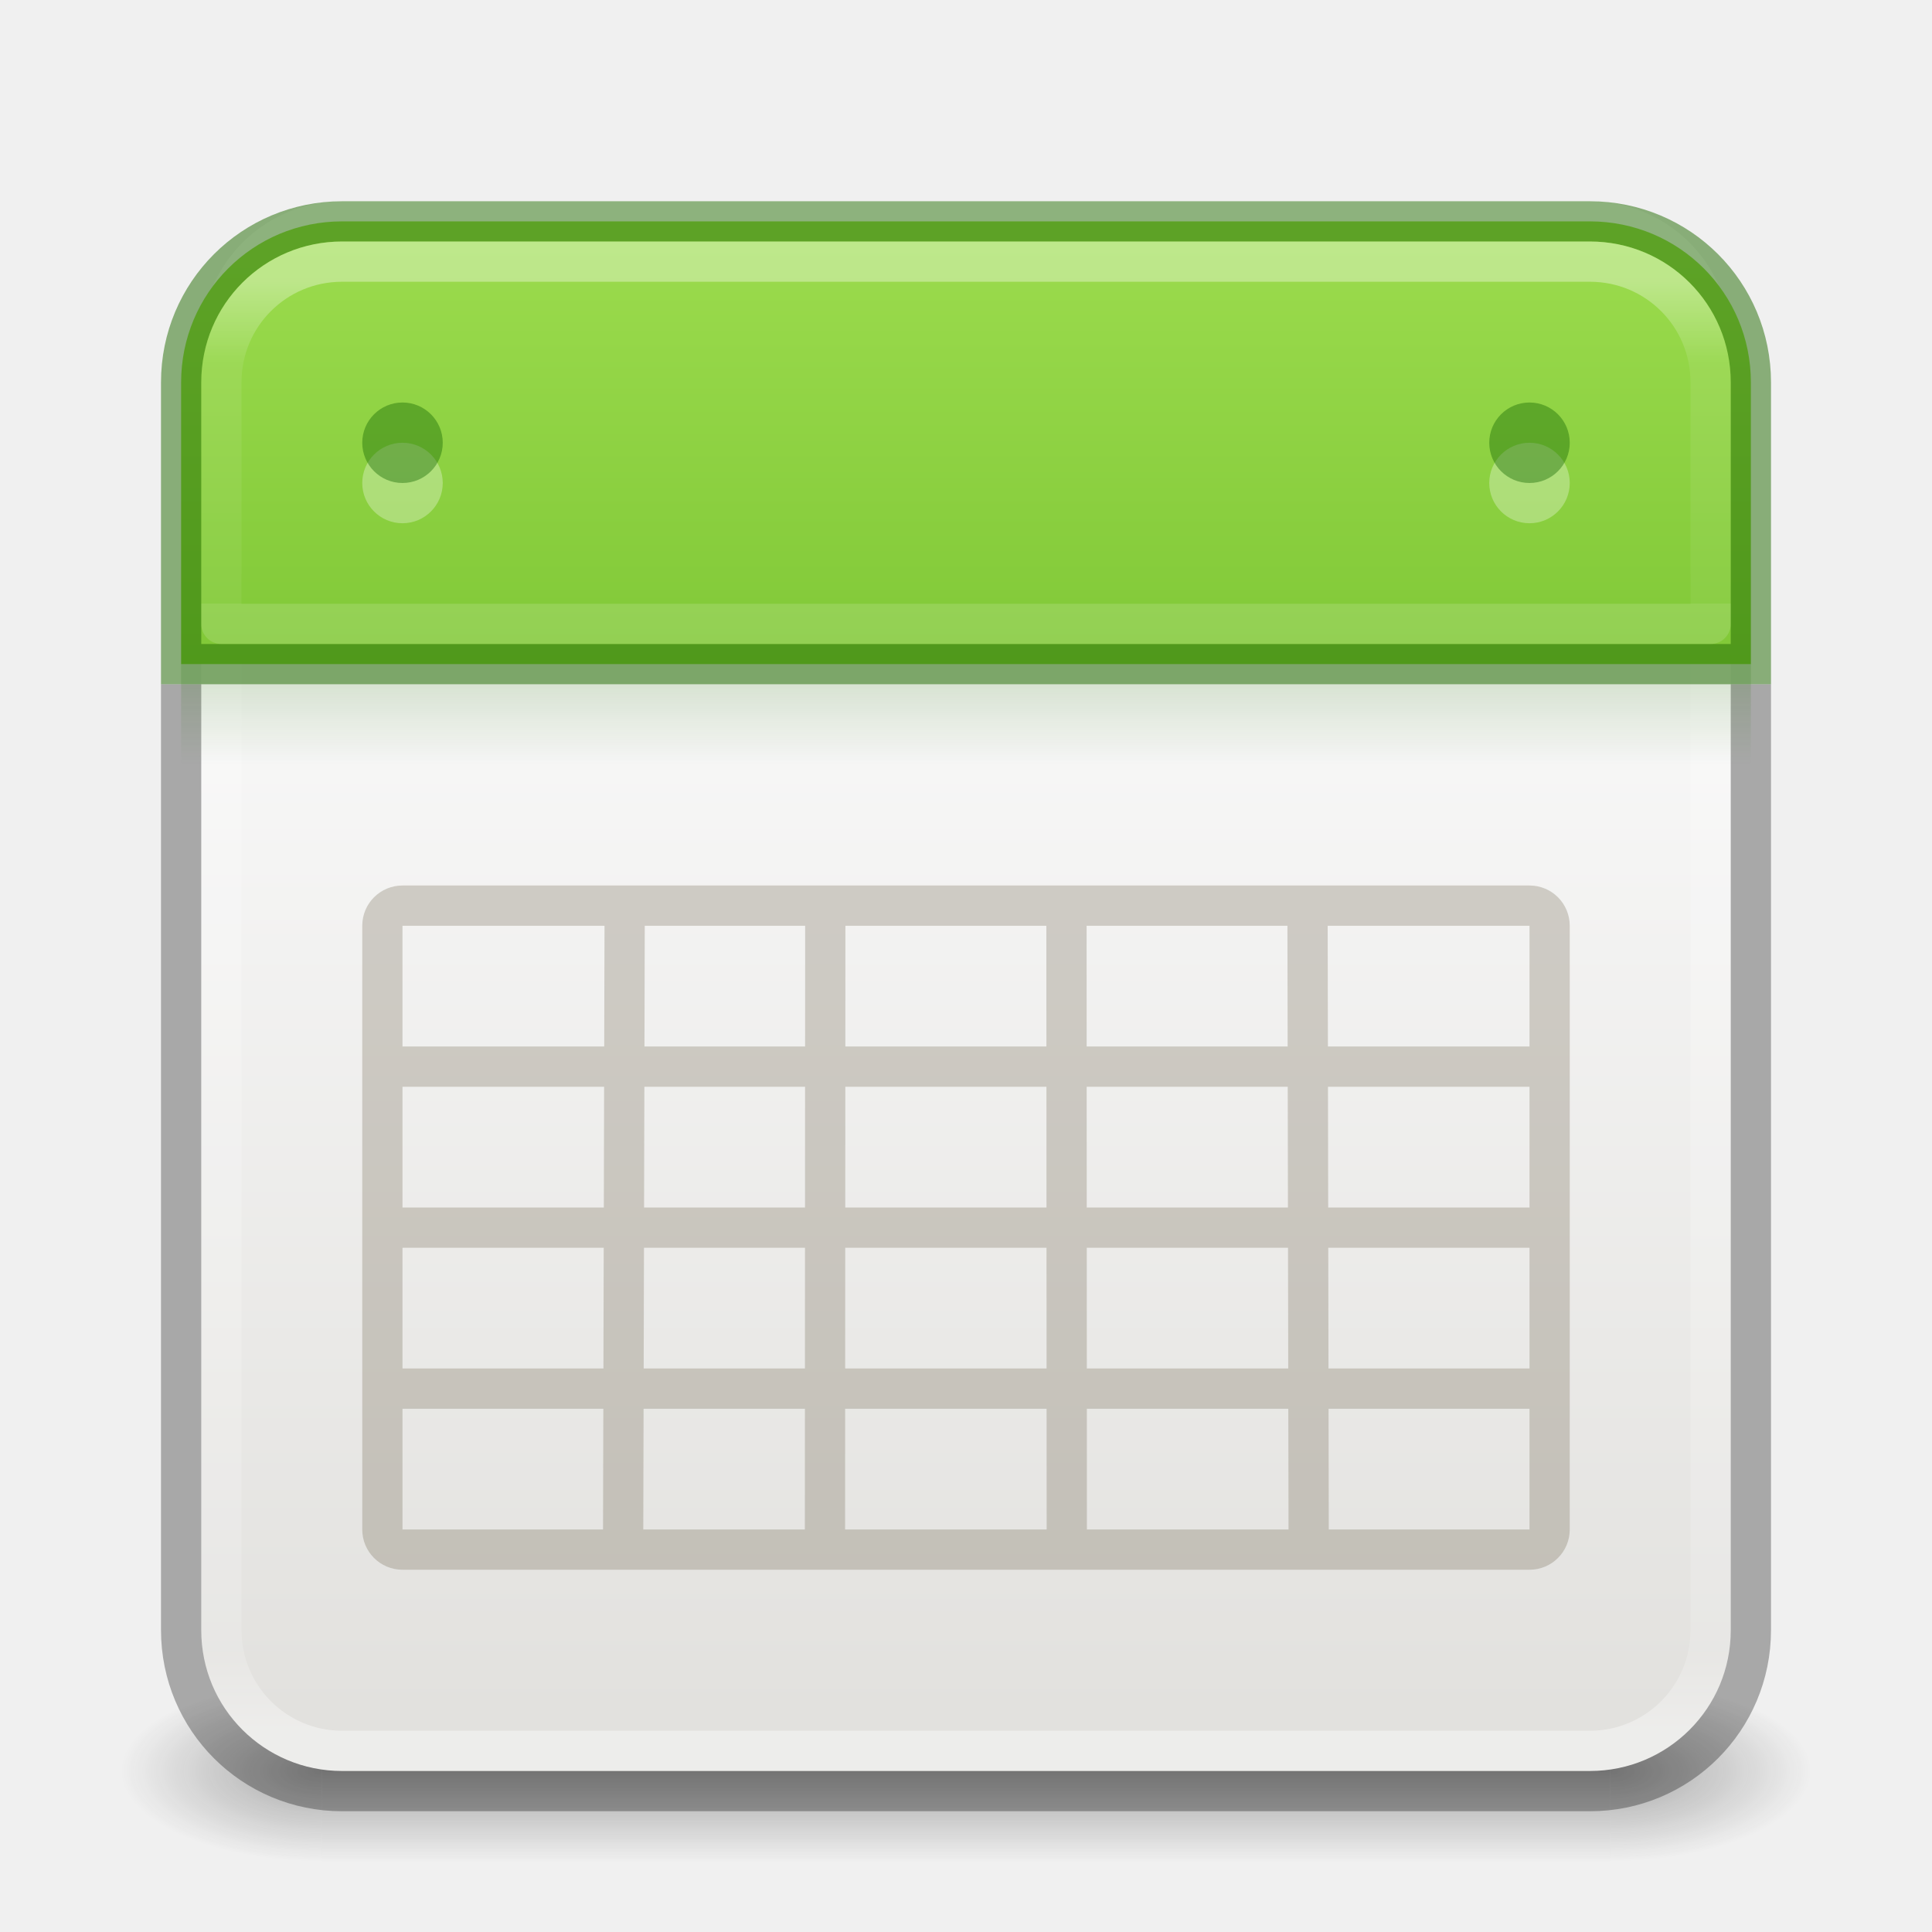
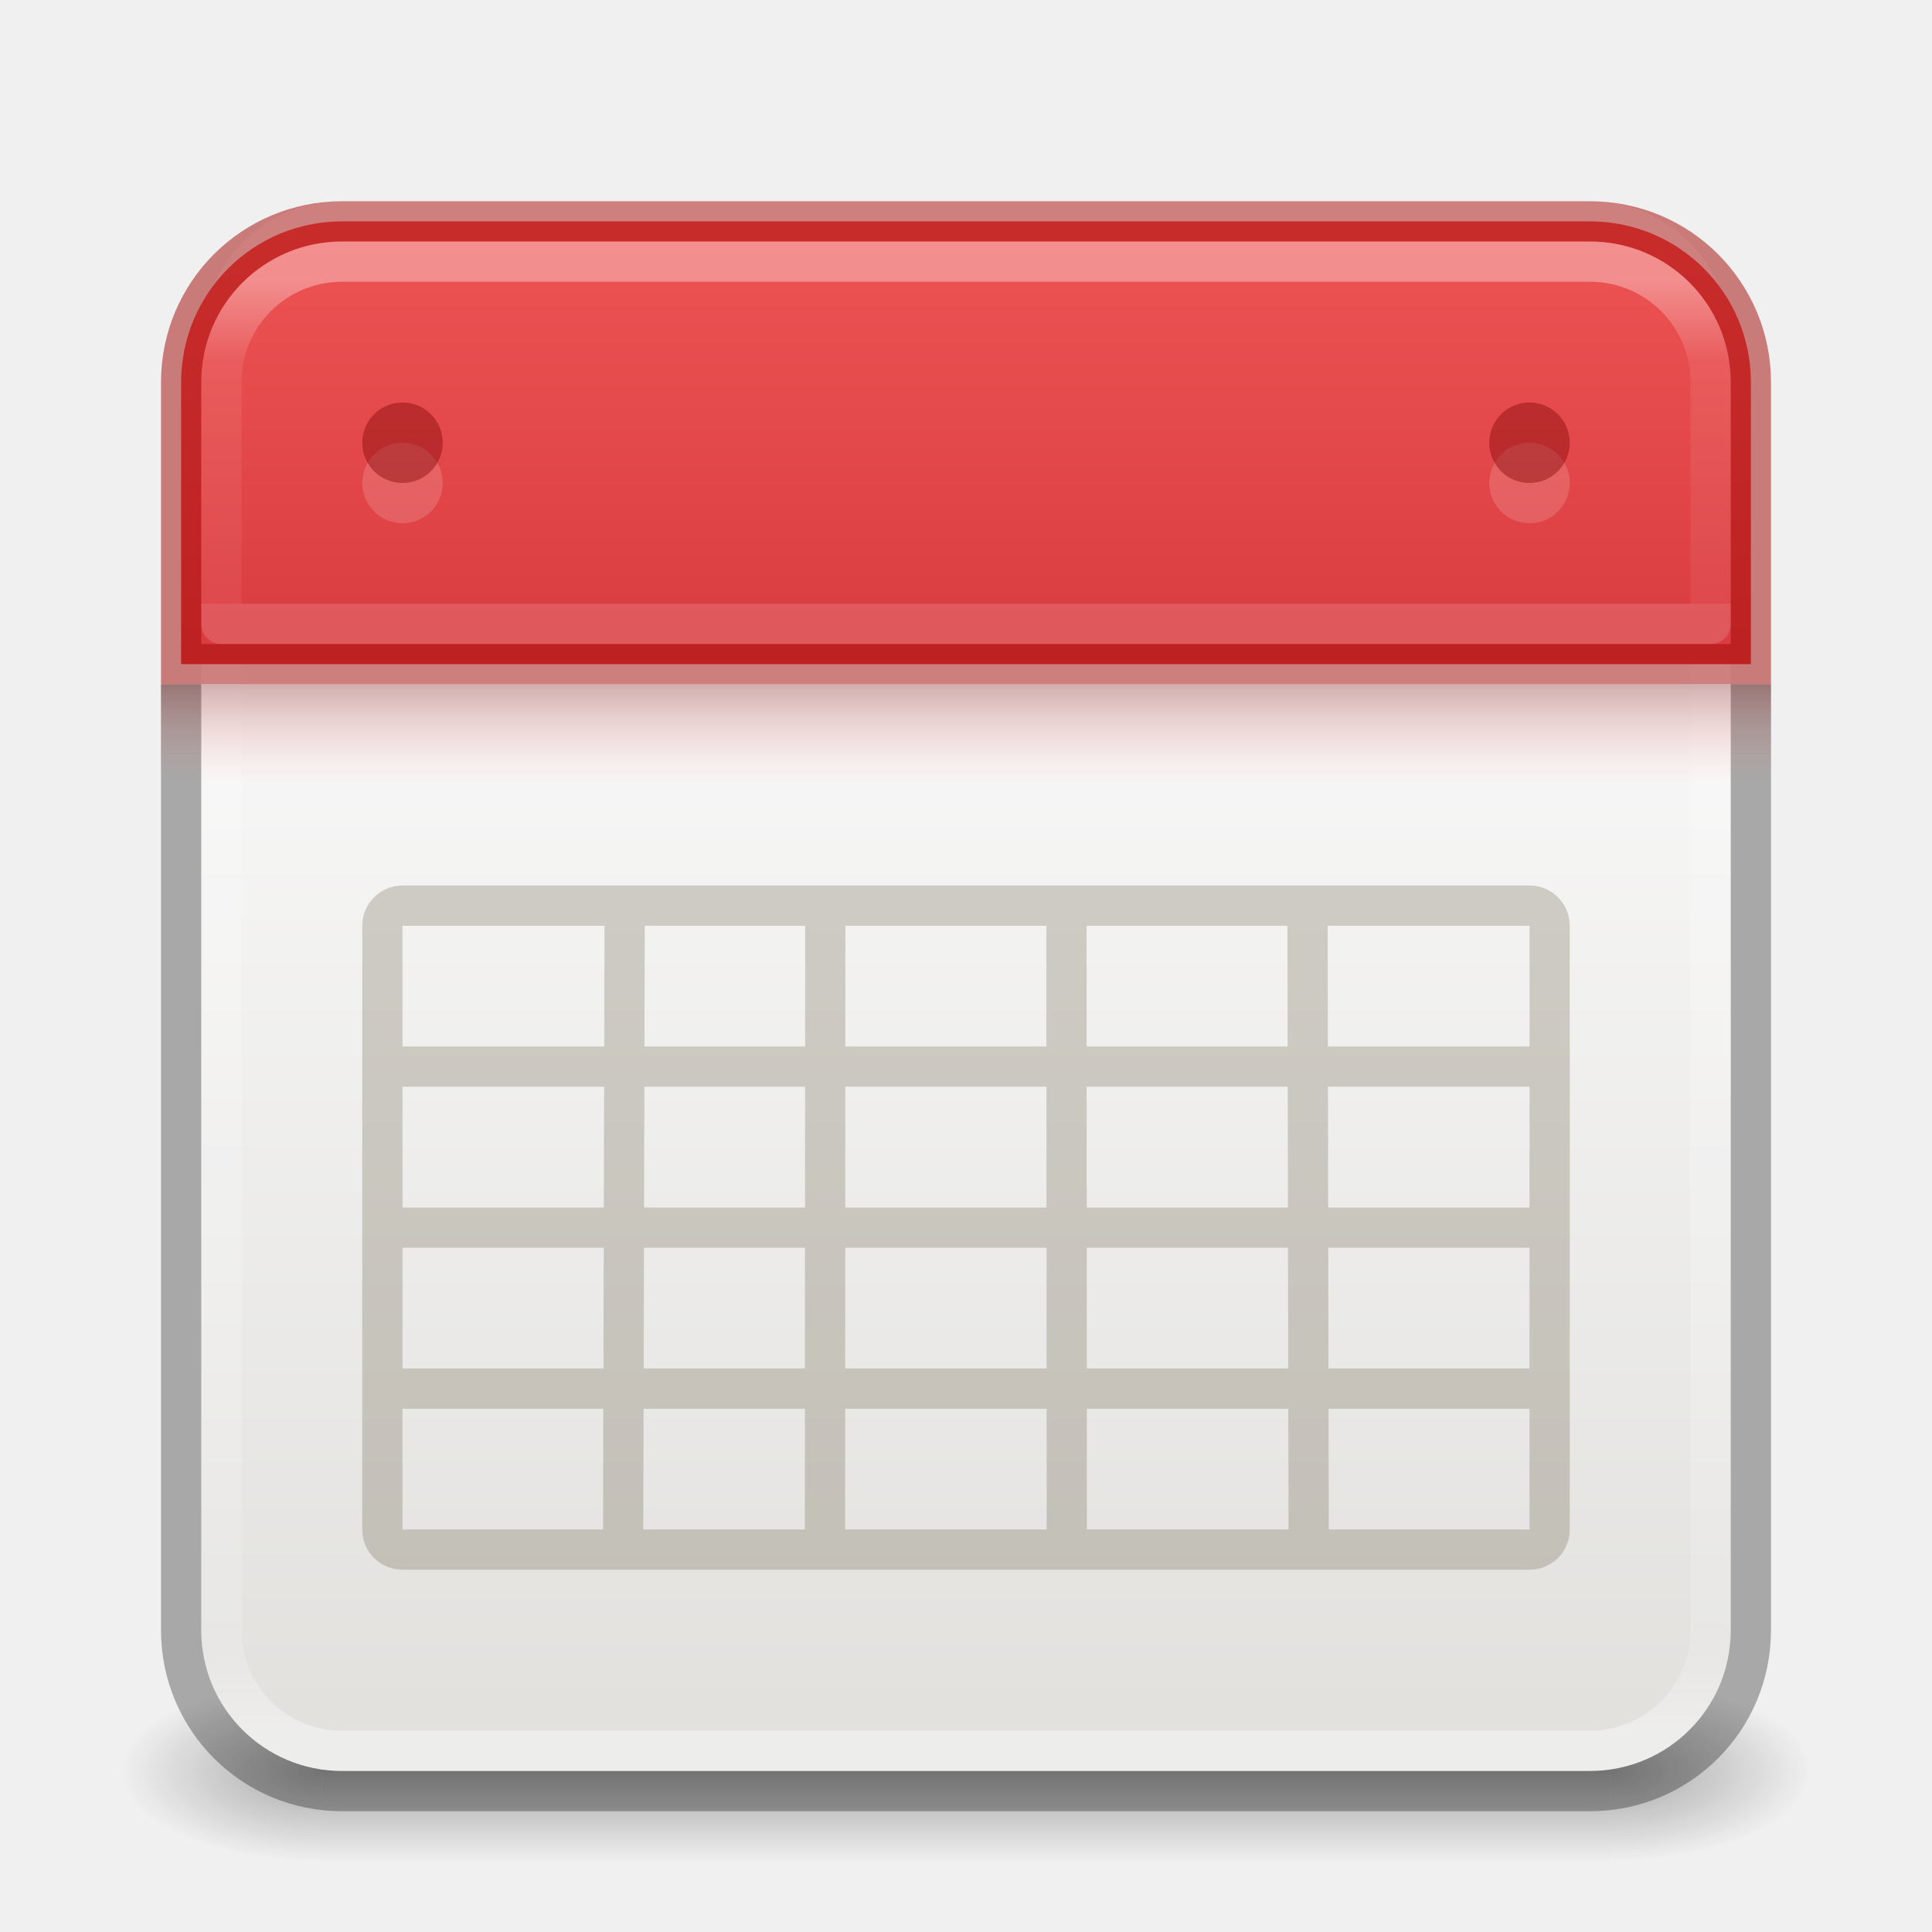
<svg xmlns="http://www.w3.org/2000/svg" xmlns:xlink="http://www.w3.org/1999/xlink" version="1.1" width="48" height="48" id="svg6649">
  <defs id="defs6651">
-     <linearGradient id="linearGradient1193">
-       <stop style="stop-color:#206b00;stop-opacity:1;" offset="0" id="stop1189" />
-       <stop style="stop-color:#206b00;stop-opacity:0;" offset="1" id="stop1191" />
-     </linearGradient>
    <linearGradient id="linearGradient1153">
      <stop id="stop1145" style="stop-color:#ffffff;stop-opacity:1" offset="0" />
      <stop id="stop1147" style="stop-color:#ffffff;stop-opacity:0.235" offset="0.25" />
      <stop id="stop1149" style="stop-color:#ffffff;stop-opacity:0.157" offset="1" />
      <stop id="stop1151" style="stop-color:#ffffff;stop-opacity:0.392" offset="1" />
    </linearGradient>
    <linearGradient id="linearGradient1201">
      <stop id="stop1193" style="stop-color:#ffffff;stop-opacity:1" offset="0" />
      <stop id="stop1195" style="stop-color:#ffffff;stop-opacity:0.235" offset="0.068" />
      <stop id="stop1197" style="stop-color:#ffffff;stop-opacity:0.157" offset="0.947" />
      <stop id="stop1199" style="stop-color:#ffffff;stop-opacity:0.392" offset="1" />
    </linearGradient>
    <linearGradient id="linearGradient3688-166-749">
      <stop id="stop2883" style="stop-color:#181818;stop-opacity:1" offset="0" />
      <stop id="stop2885" style="stop-color:#181818;stop-opacity:0" offset="1" />
    </linearGradient>
    <linearGradient id="linearGradient3702-501-757">
      <stop id="stop2895" style="stop-color:#181818;stop-opacity:0" offset="0" />
      <stop id="stop2897" style="stop-color:#181818;stop-opacity:1" offset="0.5" />
      <stop id="stop2899" style="stop-color:#181818;stop-opacity:0" offset="1" />
    </linearGradient>
-     <radialGradient cx="4.993" cy="43.5" r="2.5" fx="4.993" fy="43.5" id="radialGradient3013-6" xlink:href="#linearGradient3688-166-749" gradientUnits="userSpaceOnUse" gradientTransform="matrix(2.003784,0,0,0.8999999,29.98813,4.850003)" />
-     <radialGradient cx="4.993" cy="43.5" r="2.5" fx="4.993" fy="43.5" id="radialGradient3015-1" xlink:href="#linearGradient3688-166-749" gradientUnits="userSpaceOnUse" gradientTransform="matrix(2.003784,0,0,0.8999999,-18.01187,-83.15)" />
    <linearGradient x1="39" y1="6" x2="39" y2="41.945" id="linearGradient3058-5" xlink:href="#linearGradient1201" gradientUnits="userSpaceOnUse" gradientTransform="translate(4e-6,1.000006)" />
    <linearGradient xlink:href="#linearGradient3702-501-757" id="linearGradient1191" gradientUnits="userSpaceOnUse" x1="25.058" y1="47.028" x2="25.058" y2="39.999" gradientTransform="matrix(1.142857,0,0,0.6428571,-3.428569,16.03572)" />
    <linearGradient x1="25.132" y1="15.5" x2="25.132" y2="48.396" id="linearGradient4046-7" xlink:href="#linearGradient4658-9" gradientUnits="userSpaceOnUse" gradientTransform="matrix(0.8686799,0,0,0.8548797,3.15167,1.166543)" />
    <linearGradient id="linearGradient4658-9">
      <stop id="stop4660-7" style="stop-color:#fafafa;stop-opacity:1" offset="0" />
      <stop id="stop4662-3" style="stop-color:#e2e1de;stop-opacity:1" offset="1" />
    </linearGradient>
-     <linearGradient xlink:href="#linearGradient1046" id="linearGradient856-2-5" x1="23.528" y1="6.083" x2="23.528" y2="25.967" gradientUnits="userSpaceOnUse" />
-     <linearGradient id="linearGradient1046">
-       <stop id="stop1042" offset="0" style="stop-color:#9bdb4d;stop-opacity:1" />
-       <stop id="stop1044" offset="1" style="stop-color:#68b723;stop-opacity:1" />
+     <linearGradient xlink:href="#linearGradient1" id="linearGradient856-2-5" x1="23.528" y1="6.083" x2="23.528" y2="25.967" gradientUnits="userSpaceOnUse" />
+     <linearGradient x1="39" y1="6" x2="39" y2="14" id="linearGradient3058-5-1" xlink:href="#linearGradient1153" gradientUnits="userSpaceOnUse" gradientTransform="translate(4e-6,1.000006)" />
+     <linearGradient id="linearGradient3510-9-7">
+       <stop id="stop3512-9-6" style="stop-color:#7a0000;stop-opacity:1" offset="0" />
+       <stop id="stop3514-9-1" style="stop-color:#ff8c82;stop-opacity:0;" offset="1" />
    </linearGradient>
-     <linearGradient x1="39" y1="6" x2="39" y2="14" id="linearGradient3058-5-1" xlink:href="#linearGradient1153" gradientUnits="userSpaceOnUse" gradientTransform="translate(4e-6,1.000006)" />
-     <linearGradient xlink:href="#linearGradient1193" id="linearGradient1195" x1="24" y1="15" x2="24" y2="17" gradientUnits="userSpaceOnUse" gradientTransform="matrix(1.012987,0,0,1,-0.05844156,2)" />
+     <linearGradient id="linearGradient1">
+       <stop style="stop-color:#ed5353;stop-opacity:1" offset="0" id="stop3" />
+       <stop style="stop-color:#c6262e;stop-opacity:1" offset="1" id="stop4" />
+     </linearGradient>
+     <radialGradient cx="4.993" cy="43.5" r="2.5" fx="4.993" fy="43.5" id="radialGradient3013-6-6" xlink:href="#linearGradient3688-166-749" gradientUnits="userSpaceOnUse" gradientTransform="matrix(2.003784,0,0,0.8999999,29.98813,4.850003)" />
+     <radialGradient cx="4.993" cy="43.5" r="2.5" fx="4.993" fy="43.5" id="radialGradient3015-1-9" xlink:href="#linearGradient3688-166-749" gradientUnits="userSpaceOnUse" gradientTransform="matrix(2.003784,0,0,0.8999999,-18.01187,-83.15)" />
+     <linearGradient xlink:href="#linearGradient3510-9-7" id="linearGradient1195-4" x1="24" y1="14.5" x2="24" y2="17" gradientUnits="userSpaceOnUse" gradientTransform="matrix(1.038961,0,0,1,-0.6753247,2.5)" />
  </defs>
-   <rect style="opacity:0.35;fill:url(#radialGradient3013-6);fill-opacity:1;stroke:none;stroke-width:0.863" id="rect2801-3-7" y="41.75" x="40" height="4.5" width="5" />
-   <rect style="opacity:0.35;fill:url(#radialGradient3015-1);fill-opacity:1;stroke:none;stroke-width:0.863" id="rect3696-6-3" transform="scale(-1)" y="-46.25" x="-8" height="4.5" width="5" />
+   <rect style="opacity:0.35;fill:url(#radialGradient3013-6-6);fill-opacity:1;stroke:none;stroke-width:0.863" id="rect2801-3-7" y="41.75" x="40" height="4.5" width="5" />
+   <rect style="opacity:0.35;fill:url(#radialGradient3015-1-9);fill-opacity:1;stroke:none;stroke-width:0.863" id="rect3696-6-3" transform="scale(-1)" y="-46.25" x="-8" height="4.5" width="5" />
  <rect style="opacity:0.35;fill:url(#linearGradient1191);fill-opacity:1;stroke:none;stroke-width:0.863" id="rect3700-4-6" y="41.75" x="8" height="4.5" width="32" />
-   <rect style="color:#000000;font-variation-settings:normal;display:inline;overflow:visible;visibility:visible;opacity:1;vector-effect:none;fill:url(#linearGradient4046-7);fill-opacity:1;fill-rule:nonzero;stroke:none;stroke-width:1;stroke-linecap:butt;stroke-linejoin:miter;stroke-miterlimit:4;stroke-dasharray:none;stroke-dashoffset:0;stroke-opacity:1;marker:none;enable-background:accumulate;stop-color:#000000;stop-opacity:1" id="rect5505-21-1" y="5" x="5" ry="3.5" rx="3.5" height="39" width="38" />
-   <rect style="opacity:1;fill:none;stroke:url(#linearGradient3058-5);stroke-width:1;stroke-linecap:round;stroke-linejoin:round;stroke-miterlimit:4;stroke-dasharray:none;stroke-dashoffset:0;stroke-opacity:1" id="rect6741-2" y="6.5" x="5.5" ry="3" rx="3" height="37" width="37" />
-   <path id="rect5505-21-1-8" style="color:#000000;font-variation-settings:normal;display:inline;overflow:visible;visibility:visible;opacity:0.3;vector-effect:none;fill:none;fill-opacity:1;fill-rule:nonzero;stroke:#000000;stroke-width:1;stroke-linecap:butt;stroke-linejoin:miter;stroke-miterlimit:4;stroke-dasharray:none;stroke-dashoffset:0;stroke-opacity:1;marker:none;enable-background:accumulate;stop-color:#000000;stop-opacity:1" d="m 4.5,17 v 23.5 c 0,2.216 1.784,4 4,4 h 31 c 2.216,0 4,-1.784 4,-4 V 17" />
-   <rect style="font-variation-settings:normal;opacity:0.15;vector-effect:none;fill:url(#linearGradient1195);fill-opacity:1;stroke:none;stroke-width:1;stroke-linecap:butt;stroke-linejoin:miter;stroke-miterlimit:4;stroke-dasharray:none;stroke-dashoffset:0;stroke-opacity:1;marker:none;stop-color:#000000;stop-opacity:1" id="rect1187" width="39" height="2.5" x="4.5" y="16.5" rx="0" ry="0" />
-   <path id="rect5505-21-1-9" style="color:#000000;display:inline;overflow:visible;visibility:visible;opacity:1;fill:url(#linearGradient856-2-5);fill-opacity:1;fill-rule:nonzero;stroke:#206b00;stroke-width:1;stroke-opacity:0.502;marker:none;enable-background:accumulate" d="m 8.5,5.5 c -2.216,0 -4,1.784 -4,4 v 7 h 39 v -7 c 0,-2.216 -1.784,-4 -4,-4 z" />
+   <rect style="color:#000000;font-variation-settings:normal;display:inline;overflow:visible;visibility:visible;vector-effect:none;fill:url(#linearGradient4046-7);fill-opacity:1;fill-rule:nonzero;stroke:none;stroke-width:1;stroke-linecap:butt;stroke-linejoin:miter;stroke-miterlimit:4;stroke-dasharray:none;stroke-dashoffset:0;stroke-opacity:1;marker:none;enable-background:accumulate;stop-color:#000000" id="rect5505-21-1" y="5" x="5" ry="3.5" rx="3.5" height="39" width="38" />
+   <rect style="fill:none;stroke:url(#linearGradient3058-5);stroke-width:1;stroke-linecap:round;stroke-linejoin:round;stroke-miterlimit:4;stroke-dasharray:none;stroke-dashoffset:0;stroke-opacity:1" id="rect6741-2" y="6.5" x="5.5" ry="3" rx="3" height="37" width="37" />
+   <path id="rect5505-21-1-8" style="color:#000000;font-variation-settings:normal;display:inline;overflow:visible;visibility:visible;opacity:0.3;vector-effect:none;fill:none;fill-opacity:1;fill-rule:nonzero;stroke:#000000;stroke-width:1;stroke-linecap:butt;stroke-linejoin:miter;stroke-miterlimit:4;stroke-dasharray:none;stroke-dashoffset:0;stroke-opacity:1;marker:none;enable-background:accumulate;stop-color:#000000" d="m 4.5,17 v 23.5 c 0,2.216 1.784,4 4,4 h 31 c 2.216,0 4,-1.784 4,-4 V 17" />
+   <rect style="font-variation-settings:normal;opacity:0.3;vector-effect:none;fill:url(#linearGradient1195-4);fill-opacity:1;stroke:none;stroke-width:1;stroke-linecap:butt;stroke-linejoin:miter;stroke-miterlimit:4;stroke-dasharray:none;stroke-dashoffset:0;stroke-opacity:1;marker:none;stop-color:#000000" id="rect1187" width="40" height="2.5" x="4" y="17" rx="0" ry="0" />
+   <path id="rect5505-21-1-9" style="color:#000000;display:inline;overflow:visible;visibility:visible;fill:url(#linearGradient856-2-5);fill-opacity:1;fill-rule:nonzero;stroke:#a10705;stroke-width:1;stroke-opacity:0.502;marker:none;enable-background:accumulate" d="m 8.5,5.5 c -2.216,0 -4,1.784 -4,4 v 7 h 39 v -7 c 0,-2.216 -1.784,-4 -4,-4 z" />
  <path id="rect6741-2-3" style="opacity:0.35;fill:none;stroke:url(#linearGradient3058-5-1);stroke-width:1;stroke-linecap:round;stroke-linejoin:round;stroke-miterlimit:4;stroke-dasharray:none;stroke-dashoffset:0;stroke-opacity:1" d="m 8.5,6.5 c -1.662,0 -3,1.338 -3,3 v 6 h 37 v -6 c 0,-1.662 -1.338,-3 -3,-3 z" />
-   <path d="M 39,12 A 1,1 0 1 1 37,12 a 1,1 0 1 1 2,0 z" id="path4682-6-3" style="color:#000000;display:inline;overflow:visible;visibility:visible;opacity:0.3;fill:#ffffff;fill-opacity:1;fill-rule:nonzero;stroke:none;stroke-width:1;marker:none;enable-background:accumulate" />
-   <path d="m 39,11 a 1,1 0 1 1 -2,0 1,1 0 1 1 2,0 z" id="path4682-6-1-5" style="color:#000000;display:inline;overflow:visible;visibility:visible;opacity:0.4;fill:#126400;fill-opacity:1;fill-rule:nonzero;stroke:none;stroke-width:1;marker:none;enable-background:accumulate" />
-   <path d="M 11,12 A 1,1 0 1 1 9,12 a 1,1 0 1 1 2,0 z" id="path4682-6-3-8" style="color:#000000;display:inline;overflow:visible;visibility:visible;opacity:0.3;fill:#ffffff;fill-opacity:1;fill-rule:nonzero;stroke:none;stroke-width:1;marker:none;enable-background:accumulate" />
-   <path d="m 11,11 a 1,1 0 1 1 -2,0 1,1 0 1 1 2,0 z" id="path4682-6-1-5-0" style="color:#000000;display:inline;overflow:visible;visibility:visible;opacity:0.4;fill:#126400;fill-opacity:1;fill-rule:nonzero;stroke:none;stroke-width:1;marker:none;enable-background:accumulate" />
-   <path id="rect1061" style="opacity:0.25;vector-effect:none;fill:none;stroke:#5e553c;stop-color:#000000;stop-opacity:1" d="m 10,22.5 h 28 c 0.277,0 0.5,0.223 0.5,0.5 v 15 c 0,0.277 -0.223,0.5 -0.5,0.5 H 10 C 9.723,38.5 9.5,38.277 9.5,38 V 23 c 0,-0.277 0.223,-0.5 0.5,-0.5 z M 38.511,34.5 H 9.5 Z m 0,-4 H 9.5 m 29.011,-4 H 9.5 m 6.02,-3.95 -0.039,15.951 m 5.023,-15.868 -0.008,15.868 m 6,-15.934 0.008,15.934 m 5.981,-16 0.029,16" />
+   <path id="path4682-6-3" style="color:#000000;display:inline;overflow:visible;visibility:visible;opacity:0.15;fill:#ffffff;fill-opacity:1;fill-rule:nonzero;stroke:none;stroke-width:1.5;marker:none;enable-background:accumulate" d="M 9.932,11.002 A 1,1 0 0 0 9,12 1,1 0 1 0 11,12 1,1 0 0 0 9.932,11.002 Z m 28,0 A 1,1 0 0 0 37,12 a 1,1 0 1 0 2,0 1,1 0 0 0 -1.068,-0.998 z" />
+   <path id="path4682-6-1-5" style="color:#000000;font-variation-settings:normal;display:inline;overflow:visible;visibility:visible;opacity:0.4;vector-effect:none;fill:#7a0000;fill-opacity:1;fill-rule:nonzero;stroke:none;stroke-width:1.5;stroke-linecap:butt;stroke-linejoin:miter;stroke-miterlimit:4;stroke-dasharray:none;stroke-dashoffset:0;stroke-opacity:1;-inkscape-stroke:none;marker:none;enable-background:accumulate;stop-color:#000000" d="M 9.932,10.002 A 1,1 0 0 0 9,11 1,1 0 1 0 11,11 1,1 0 0 0 9.932,10.002 Z m 28,0 A 1,1 0 0 0 37,11 a 1,1 0 1 0 2,0 1,1 0 0 0 -1.068,-0.998 z" />
+   <path id="rect1061" style="opacity:0.25;vector-effect:none;fill:none;stroke:#5e553c;stop-color:#000000" d="m 10,22.5 h 28 c 0.277,0 0.5,0.223 0.5,0.5 v 15 c 0,0.277 -0.223,0.5 -0.5,0.5 H 10 C 9.723,38.5 9.5,38.277 9.5,38 V 23 c 0,-0.277 0.223,-0.5 0.5,-0.5 z M 38.511,34.5 H 9.5 Z m 0,-4 H 9.5 m 29.011,-4 H 9.5 m 6.02,-3.95 -0.039,15.951 m 5.023,-15.868 -0.008,15.868 m 6,-15.934 0.008,15.934 m 5.981,-16 0.029,16" />
</svg>
